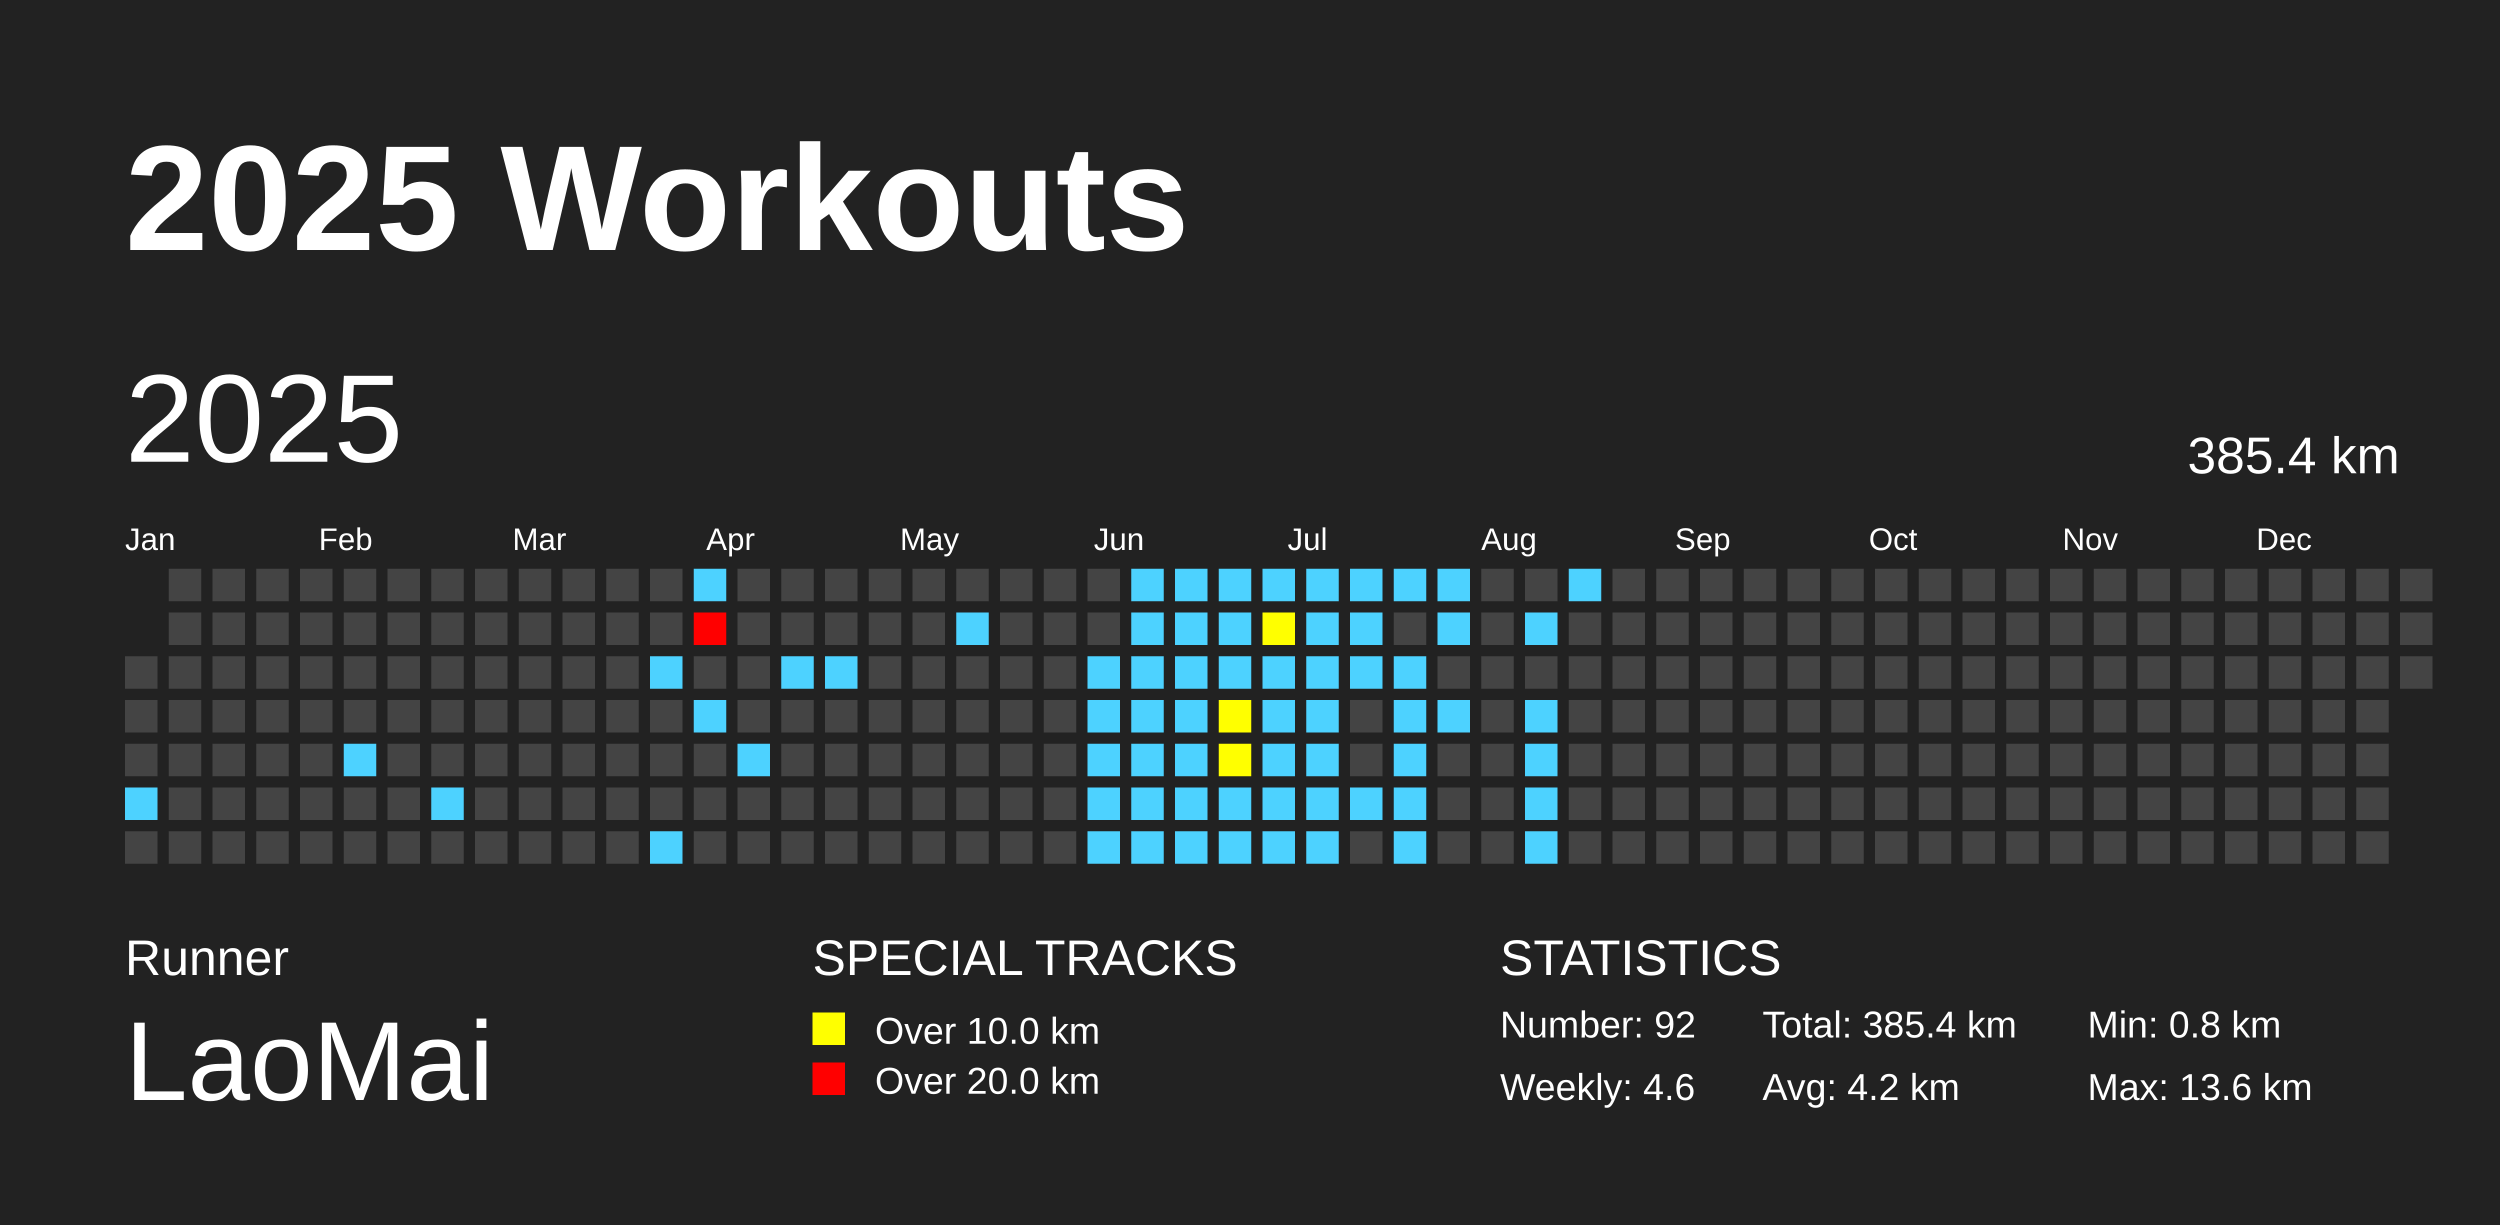
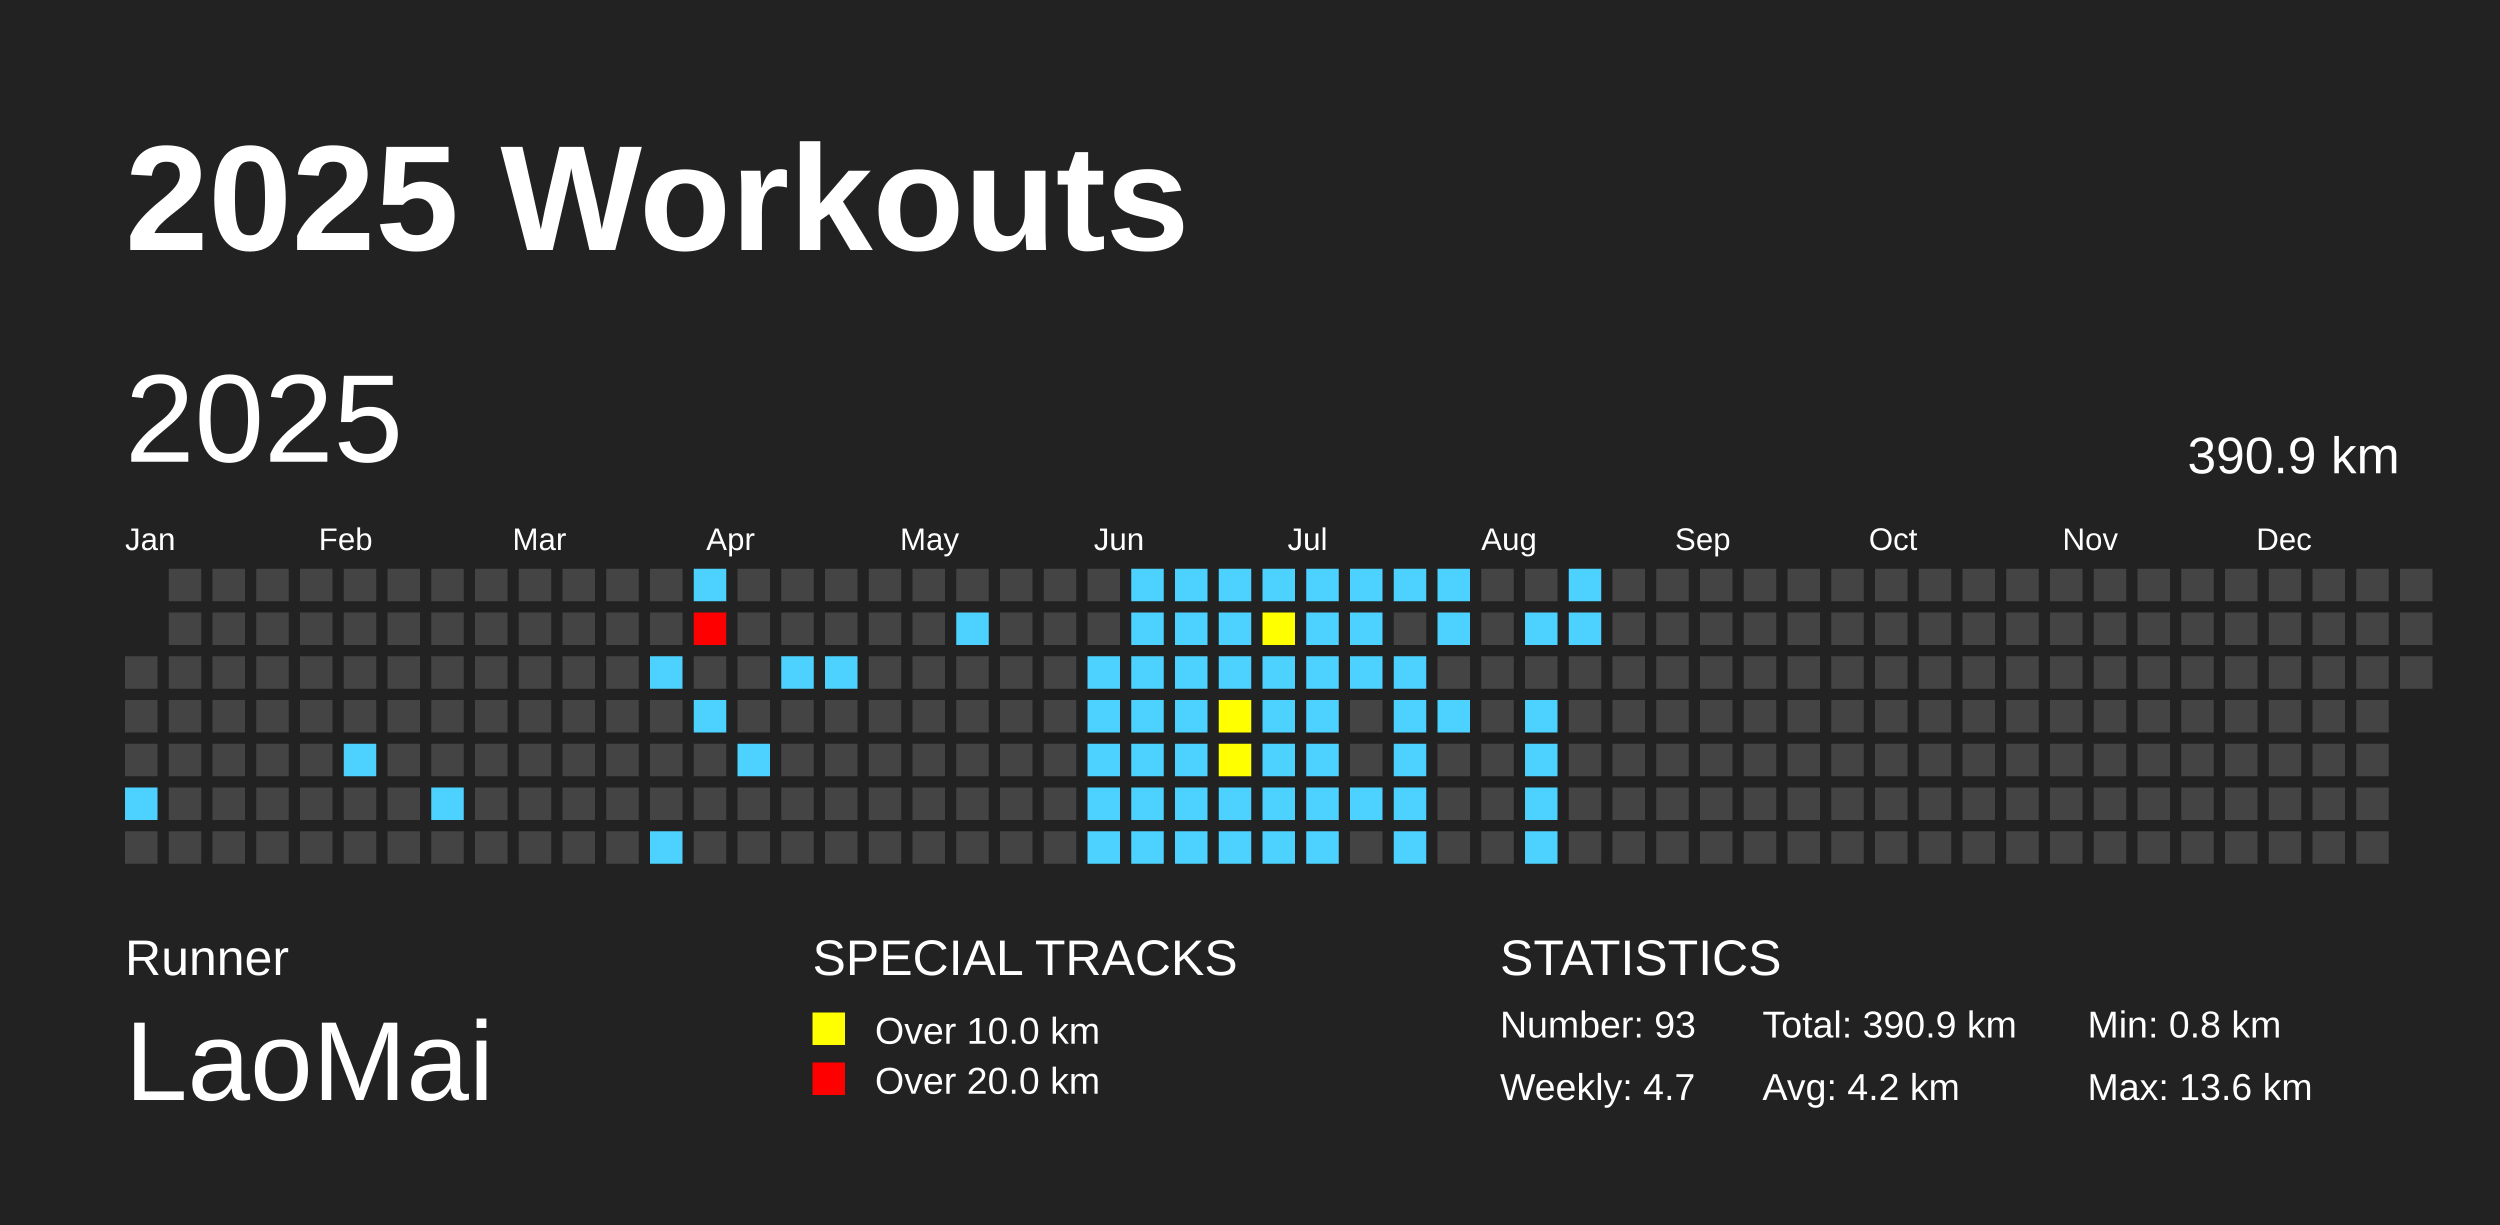
<svg xmlns="http://www.w3.org/2000/svg" baseProfile="full" height="98mm" version="1.1" viewBox="0,0,200,98" width="200mm">
  <defs />
  <rect fill="#222222" height="98" width="200" x="0" y="0" />
  <text fill="#FFFFFF" style="font-size:12px; font-family:Arial; font-weight:bold;" x="10" y="20">2025 Workouts</text>
  <text fill="#FFFFFF" style="font-size:4px; font-family:Arial" x="10" y="78">Runner</text>
  <text fill="#FFFFFF" style="font-size:9px; font-family:Arial" x="10" y="88">LaoMai</text>
  <text fill="#FFFFFF" style="font-size:4px; font-family:Arial" x="65" y="78">SPECIAL TRACKS</text>
  <rect fill="yellow" height="2.6" width="2.6" x="65" y="81" />
  <text fill="#FFFFFF" style="font-size:3px; font-family:Arial" x="70" y="83.5">Over 10.0 km</text>
  <rect fill="red" height="2.6" width="2.6" x="65" y="85" />
  <text fill="#FFFFFF" style="font-size:3px; font-family:Arial" x="70" y="87.5">Over 20.0 km</text>
  <text fill="#FFFFFF" style="font-size:4px; font-family:Arial" x="120" y="78">STATISTICS</text>
-   <text fill="#FFFFFF" style="font-size:3px; font-family:Arial" x="120" y="83">Number: 92</text>
-   <text fill="#FFFFFF" style="font-size:3px; font-family:Arial" x="120" y="88">Weekly: 4.6</text>
-   <text fill="#FFFFFF" style="font-size:3px; font-family:Arial" x="141" y="83">Total: 385.4 km</text>
+   <text fill="#FFFFFF" style="font-size:3px; font-family:Arial" x="120" y="83">Number: 93</text>
+   <text fill="#FFFFFF" style="font-size:3px; font-family:Arial" x="120" y="88">Weekly: 4.7</text>
+   <text fill="#FFFFFF" style="font-size:3px; font-family:Arial" x="141" y="83">Total: 390.9 km</text>
  <text fill="#FFFFFF" style="font-size:3px; font-family:Arial" x="141" y="88">Avg: 4.2 km</text>
  <text fill="#FFFFFF" style="font-size:3px; font-family:Arial" x="167" y="83">Min: 0.8 km</text>
  <text fill="#FFFFFF" style="font-size:3px; font-family:Arial" x="167" y="88">Max: 13.6 km</text>
  <text dominant-baseline="hanging" fill="#FFFFFF" style="font-size:10.0px; font-family:Arial;" x="10" y="30">2025</text>
-   <text dominant-baseline="hanging" fill="#FFFFFF" style="font-size:4.125px; font-family:Arial;" x="175" y="35">385.4 km</text>
+   <text dominant-baseline="hanging" fill="#FFFFFF" style="font-size:4.125px; font-family:Arial;" x="175" y="35">390.9 km</text>
  <text fill="#FFFFFF" style="font-size:2.5px; font-family:Arial" x="10.0" y="44">Jan</text>
  <text fill="#FFFFFF" style="font-size:2.5px; font-family:Arial" x="25.5" y="44">Feb</text>
  <text fill="#FFFFFF" style="font-size:2.5px; font-family:Arial" x="41.0" y="44">Mar</text>
  <text fill="#FFFFFF" style="font-size:2.5px; font-family:Arial" x="56.5" y="44">Apr</text>
  <text fill="#FFFFFF" style="font-size:2.5px; font-family:Arial" x="72.0" y="44">May</text>
  <text fill="#FFFFFF" style="font-size:2.5px; font-family:Arial" x="87.5" y="44">Jun</text>
  <text fill="#FFFFFF" style="font-size:2.5px; font-family:Arial" x="103.0" y="44">Jul</text>
  <text fill="#FFFFFF" style="font-size:2.5px; font-family:Arial" x="118.5" y="44">Aug</text>
  <text fill="#FFFFFF" style="font-size:2.5px; font-family:Arial" x="134.0" y="44">Sep</text>
  <text fill="#FFFFFF" style="font-size:2.5px; font-family:Arial" x="149.5" y="44">Oct</text>
  <text fill="#FFFFFF" style="font-size:2.5px; font-family:Arial" x="165.0" y="44">Nov</text>
  <text fill="#FFFFFF" style="font-size:2.5px; font-family:Arial" x="180.5" y="44">Dec</text>
  <rect fill="#444444" height="2.6" width="2.6" x="10.0" y="52.5" />
  <rect fill="#444444" height="2.6" width="2.6" x="10.0" y="56.0" />
  <rect fill="#444444" height="2.6" width="2.6" x="10.0" y="59.5" />
  <rect fill="#4DD2FF" height="2.6" width="2.6" x="10.0" y="63.0" />
  <rect fill="#444444" height="2.6" width="2.6" x="10.0" y="66.5" />
  <rect fill="#444444" height="2.6" width="2.6" x="13.5" y="45.5" />
  <rect fill="#444444" height="2.6" width="2.6" x="13.5" y="49.0" />
  <rect fill="#444444" height="2.6" width="2.6" x="13.5" y="52.5" />
  <rect fill="#444444" height="2.6" width="2.6" x="13.5" y="56.0" />
  <rect fill="#444444" height="2.6" width="2.6" x="13.5" y="59.5" />
  <rect fill="#444444" height="2.6" width="2.6" x="13.5" y="63.0" />
  <rect fill="#444444" height="2.6" width="2.6" x="13.5" y="66.5" />
  <rect fill="#444444" height="2.6" width="2.6" x="17.0" y="45.5" />
  <rect fill="#444444" height="2.6" width="2.6" x="17.0" y="49.0" />
  <rect fill="#444444" height="2.6" width="2.6" x="17.0" y="52.5" />
  <rect fill="#444444" height="2.6" width="2.6" x="17.0" y="56.0" />
  <rect fill="#444444" height="2.6" width="2.6" x="17.0" y="59.5" />
  <rect fill="#444444" height="2.6" width="2.6" x="17.0" y="63.0" />
  <rect fill="#444444" height="2.6" width="2.6" x="17.0" y="66.5" />
  <rect fill="#444444" height="2.6" width="2.6" x="20.5" y="45.5" />
  <rect fill="#444444" height="2.6" width="2.6" x="20.5" y="49.0" />
  <rect fill="#444444" height="2.6" width="2.6" x="20.5" y="52.5" />
  <rect fill="#444444" height="2.6" width="2.6" x="20.5" y="56.0" />
  <rect fill="#444444" height="2.6" width="2.6" x="20.5" y="59.5" />
  <rect fill="#444444" height="2.6" width="2.6" x="20.5" y="63.0" />
  <rect fill="#444444" height="2.6" width="2.6" x="20.5" y="66.5" />
  <rect fill="#444444" height="2.6" width="2.6" x="24.0" y="45.5" />
  <rect fill="#444444" height="2.6" width="2.6" x="24.0" y="49.0" />
  <rect fill="#444444" height="2.6" width="2.6" x="24.0" y="52.5" />
  <rect fill="#444444" height="2.6" width="2.6" x="24.0" y="56.0" />
  <rect fill="#444444" height="2.6" width="2.6" x="24.0" y="59.5" />
  <rect fill="#444444" height="2.6" width="2.6" x="24.0" y="63.0" />
  <rect fill="#444444" height="2.6" width="2.6" x="24.0" y="66.5" />
  <rect fill="#444444" height="2.6" width="2.6" x="27.5" y="45.5" />
  <rect fill="#444444" height="2.6" width="2.6" x="27.5" y="49.0" />
  <rect fill="#444444" height="2.6" width="2.6" x="27.5" y="52.5" />
  <rect fill="#444444" height="2.6" width="2.6" x="27.5" y="56.0" />
  <rect fill="#4DD2FF" height="2.6" width="2.6" x="27.5" y="59.5" />
  <rect fill="#444444" height="2.6" width="2.6" x="27.5" y="63.0" />
  <rect fill="#444444" height="2.6" width="2.6" x="27.5" y="66.5" />
  <rect fill="#444444" height="2.6" width="2.6" x="31.0" y="45.5" />
  <rect fill="#444444" height="2.6" width="2.6" x="31.0" y="49.0" />
  <rect fill="#444444" height="2.6" width="2.6" x="31.0" y="52.5" />
  <rect fill="#444444" height="2.6" width="2.6" x="31.0" y="56.0" />
  <rect fill="#444444" height="2.6" width="2.6" x="31.0" y="59.5" />
  <rect fill="#444444" height="2.6" width="2.6" x="31.0" y="63.0" />
  <rect fill="#444444" height="2.6" width="2.6" x="31.0" y="66.5" />
  <rect fill="#444444" height="2.6" width="2.6" x="34.5" y="45.5" />
  <rect fill="#444444" height="2.6" width="2.6" x="34.5" y="49.0" />
  <rect fill="#444444" height="2.6" width="2.6" x="34.5" y="52.5" />
  <rect fill="#444444" height="2.6" width="2.6" x="34.5" y="56.0" />
  <rect fill="#444444" height="2.6" width="2.6" x="34.5" y="59.5" />
  <rect fill="#4DD2FF" height="2.6" width="2.6" x="34.5" y="63.0" />
  <rect fill="#444444" height="2.6" width="2.6" x="34.5" y="66.5" />
  <rect fill="#444444" height="2.6" width="2.6" x="38.0" y="45.5" />
  <rect fill="#444444" height="2.6" width="2.6" x="38.0" y="49.0" />
  <rect fill="#444444" height="2.6" width="2.6" x="38.0" y="52.5" />
  <rect fill="#444444" height="2.6" width="2.6" x="38.0" y="56.0" />
  <rect fill="#444444" height="2.6" width="2.6" x="38.0" y="59.5" />
  <rect fill="#444444" height="2.6" width="2.6" x="38.0" y="63.0" />
  <rect fill="#444444" height="2.6" width="2.6" x="38.0" y="66.5" />
  <rect fill="#444444" height="2.6" width="2.6" x="41.5" y="45.5" />
  <rect fill="#444444" height="2.6" width="2.6" x="41.5" y="49.0" />
  <rect fill="#444444" height="2.6" width="2.6" x="41.5" y="52.5" />
  <rect fill="#444444" height="2.6" width="2.6" x="41.5" y="56.0" />
  <rect fill="#444444" height="2.6" width="2.6" x="41.5" y="59.5" />
  <rect fill="#444444" height="2.6" width="2.6" x="41.5" y="63.0" />
  <rect fill="#444444" height="2.6" width="2.6" x="41.5" y="66.5" />
  <rect fill="#444444" height="2.6" width="2.6" x="45.0" y="45.5" />
  <rect fill="#444444" height="2.6" width="2.6" x="45.0" y="49.0" />
  <rect fill="#444444" height="2.6" width="2.6" x="45.0" y="52.5" />
  <rect fill="#444444" height="2.6" width="2.6" x="45.0" y="56.0" />
  <rect fill="#444444" height="2.6" width="2.6" x="45.0" y="59.5" />
  <rect fill="#444444" height="2.6" width="2.6" x="45.0" y="63.0" />
  <rect fill="#444444" height="2.6" width="2.6" x="45.0" y="66.5" />
  <rect fill="#444444" height="2.6" width="2.6" x="48.5" y="45.5" />
  <rect fill="#444444" height="2.6" width="2.6" x="48.5" y="49.0" />
  <rect fill="#444444" height="2.6" width="2.6" x="48.5" y="52.5" />
  <rect fill="#444444" height="2.6" width="2.6" x="48.5" y="56.0" />
  <rect fill="#444444" height="2.6" width="2.6" x="48.5" y="59.5" />
  <rect fill="#444444" height="2.6" width="2.6" x="48.5" y="63.0" />
  <rect fill="#444444" height="2.6" width="2.6" x="48.5" y="66.5" />
  <rect fill="#444444" height="2.6" width="2.6" x="52.0" y="45.5" />
  <rect fill="#444444" height="2.6" width="2.6" x="52.0" y="49.0" />
  <rect fill="#4DD2FF" height="2.6" width="2.6" x="52.0" y="52.5" />
  <rect fill="#444444" height="2.6" width="2.6" x="52.0" y="56.0" />
  <rect fill="#444444" height="2.6" width="2.6" x="52.0" y="59.5" />
  <rect fill="#444444" height="2.6" width="2.6" x="52.0" y="63.0" />
  <rect fill="#4DD2FF" height="2.6" width="2.6" x="52.0" y="66.5" />
  <rect fill="#4DD2FF" height="2.6" width="2.6" x="55.5" y="45.5" />
  <rect fill="red" height="2.6" width="2.6" x="55.5" y="49.0" />
  <rect fill="#444444" height="2.6" width="2.6" x="55.5" y="52.5" />
  <rect fill="#4DD2FF" height="2.6" width="2.6" x="55.5" y="56.0" />
  <rect fill="#444444" height="2.6" width="2.6" x="55.5" y="59.5" />
  <rect fill="#444444" height="2.6" width="2.6" x="55.5" y="63.0" />
  <rect fill="#444444" height="2.6" width="2.6" x="55.5" y="66.5" />
  <rect fill="#444444" height="2.6" width="2.6" x="59.0" y="45.5" />
  <rect fill="#444444" height="2.6" width="2.6" x="59.0" y="49.0" />
  <rect fill="#444444" height="2.6" width="2.6" x="59.0" y="52.5" />
  <rect fill="#444444" height="2.6" width="2.6" x="59.0" y="56.0" />
  <rect fill="#4DD2FF" height="2.6" width="2.6" x="59.0" y="59.5" />
  <rect fill="#444444" height="2.6" width="2.6" x="59.0" y="63.0" />
  <rect fill="#444444" height="2.6" width="2.6" x="59.0" y="66.5" />
  <rect fill="#444444" height="2.6" width="2.6" x="62.5" y="45.5" />
  <rect fill="#444444" height="2.6" width="2.6" x="62.5" y="49.0" />
  <rect fill="#4DD2FF" height="2.6" width="2.6" x="62.5" y="52.5" />
  <rect fill="#444444" height="2.6" width="2.6" x="62.5" y="56.0" />
  <rect fill="#444444" height="2.6" width="2.6" x="62.5" y="59.5" />
  <rect fill="#444444" height="2.6" width="2.6" x="62.5" y="63.0" />
  <rect fill="#444444" height="2.6" width="2.6" x="62.5" y="66.5" />
  <rect fill="#444444" height="2.6" width="2.6" x="66.0" y="45.5" />
  <rect fill="#444444" height="2.6" width="2.6" x="66.0" y="49.0" />
  <rect fill="#4DD2FF" height="2.6" width="2.6" x="66.0" y="52.5" />
  <rect fill="#444444" height="2.6" width="2.6" x="66.0" y="56.0" />
  <rect fill="#444444" height="2.6" width="2.6" x="66.0" y="59.5" />
  <rect fill="#444444" height="2.6" width="2.6" x="66.0" y="63.0" />
  <rect fill="#444444" height="2.6" width="2.6" x="66.0" y="66.5" />
  <rect fill="#444444" height="2.6" width="2.6" x="69.5" y="45.5" />
  <rect fill="#444444" height="2.6" width="2.6" x="69.5" y="49.0" />
  <rect fill="#444444" height="2.6" width="2.6" x="69.5" y="52.5" />
  <rect fill="#444444" height="2.6" width="2.6" x="69.5" y="56.0" />
  <rect fill="#444444" height="2.6" width="2.6" x="69.5" y="59.5" />
  <rect fill="#444444" height="2.6" width="2.6" x="69.5" y="63.0" />
  <rect fill="#444444" height="2.6" width="2.6" x="69.5" y="66.5" />
  <rect fill="#444444" height="2.6" width="2.6" x="73.0" y="45.5" />
  <rect fill="#444444" height="2.6" width="2.6" x="73.0" y="49.0" />
  <rect fill="#444444" height="2.6" width="2.6" x="73.0" y="52.5" />
  <rect fill="#444444" height="2.6" width="2.6" x="73.0" y="56.0" />
  <rect fill="#444444" height="2.6" width="2.6" x="73.0" y="59.5" />
  <rect fill="#444444" height="2.6" width="2.6" x="73.0" y="63.0" />
  <rect fill="#444444" height="2.6" width="2.6" x="73.0" y="66.5" />
  <rect fill="#444444" height="2.6" width="2.6" x="76.5" y="45.5" />
  <rect fill="#4DD2FF" height="2.6" width="2.6" x="76.5" y="49.0" />
  <rect fill="#444444" height="2.6" width="2.6" x="76.5" y="52.5" />
  <rect fill="#444444" height="2.6" width="2.6" x="76.5" y="56.0" />
  <rect fill="#444444" height="2.6" width="2.6" x="76.5" y="59.5" />
  <rect fill="#444444" height="2.6" width="2.6" x="76.5" y="63.0" />
  <rect fill="#444444" height="2.6" width="2.6" x="76.5" y="66.5" />
  <rect fill="#444444" height="2.6" width="2.6" x="80.0" y="45.5" />
  <rect fill="#444444" height="2.6" width="2.6" x="80.0" y="49.0" />
  <rect fill="#444444" height="2.6" width="2.6" x="80.0" y="52.5" />
  <rect fill="#444444" height="2.6" width="2.6" x="80.0" y="56.0" />
  <rect fill="#444444" height="2.6" width="2.6" x="80.0" y="59.5" />
  <rect fill="#444444" height="2.6" width="2.6" x="80.0" y="63.0" />
  <rect fill="#444444" height="2.6" width="2.6" x="80.0" y="66.5" />
  <rect fill="#444444" height="2.6" width="2.6" x="83.5" y="45.5" />
  <rect fill="#444444" height="2.6" width="2.6" x="83.5" y="49.0" />
  <rect fill="#444444" height="2.6" width="2.6" x="83.5" y="52.5" />
  <rect fill="#444444" height="2.6" width="2.6" x="83.5" y="56.0" />
  <rect fill="#444444" height="2.6" width="2.6" x="83.5" y="59.5" />
  <rect fill="#444444" height="2.6" width="2.6" x="83.5" y="63.0" />
  <rect fill="#444444" height="2.6" width="2.6" x="83.5" y="66.5" />
  <rect fill="#444444" height="2.6" width="2.6" x="87.0" y="45.5" />
  <rect fill="#444444" height="2.6" width="2.6" x="87.0" y="49.0" />
  <rect fill="#4DD2FF" height="2.6" width="2.6" x="87.0" y="52.5" />
  <rect fill="#4DD2FF" height="2.6" width="2.6" x="87.0" y="56.0" />
  <rect fill="#4DD2FF" height="2.6" width="2.6" x="87.0" y="59.5" />
  <rect fill="#4DD2FF" height="2.6" width="2.6" x="87.0" y="63.0" />
  <rect fill="#4DD2FF" height="2.6" width="2.6" x="87.0" y="66.5" />
  <rect fill="#4DD2FF" height="2.6" width="2.6" x="90.5" y="45.5" />
  <rect fill="#4DD2FF" height="2.6" width="2.6" x="90.5" y="49.0" />
  <rect fill="#4DD2FF" height="2.6" width="2.6" x="90.5" y="52.5" />
  <rect fill="#4DD2FF" height="2.6" width="2.6" x="90.5" y="56.0" />
  <rect fill="#4DD2FF" height="2.6" width="2.6" x="90.5" y="59.5" />
  <rect fill="#4DD2FF" height="2.6" width="2.6" x="90.5" y="63.0" />
  <rect fill="#4DD2FF" height="2.6" width="2.6" x="90.5" y="66.5" />
  <rect fill="#4DD2FF" height="2.6" width="2.6" x="94.0" y="45.5" />
  <rect fill="#4DD2FF" height="2.6" width="2.6" x="94.0" y="49.0" />
  <rect fill="#4DD2FF" height="2.6" width="2.6" x="94.0" y="52.5" />
  <rect fill="#4DD2FF" height="2.6" width="2.6" x="94.0" y="56.0" />
  <rect fill="#4DD2FF" height="2.6" width="2.6" x="94.0" y="59.5" />
  <rect fill="#4DD2FF" height="2.6" width="2.6" x="94.0" y="63.0" />
  <rect fill="#4DD2FF" height="2.6" width="2.6" x="94.0" y="66.5" />
  <rect fill="#4DD2FF" height="2.6" width="2.6" x="97.5" y="45.5" />
  <rect fill="#4DD2FF" height="2.6" width="2.6" x="97.5" y="49.0" />
  <rect fill="#4DD2FF" height="2.6" width="2.6" x="97.5" y="52.5" />
  <rect fill="yellow" height="2.6" width="2.6" x="97.5" y="56.0" />
  <rect fill="yellow" height="2.6" width="2.6" x="97.5" y="59.5" />
  <rect fill="#4DD2FF" height="2.6" width="2.6" x="97.5" y="63.0" />
  <rect fill="#4DD2FF" height="2.6" width="2.6" x="97.5" y="66.5" />
  <rect fill="#4DD2FF" height="2.6" width="2.6" x="101.0" y="45.5" />
  <rect fill="yellow" height="2.6" width="2.6" x="101.0" y="49.0" />
  <rect fill="#4DD2FF" height="2.6" width="2.6" x="101.0" y="52.5" />
  <rect fill="#4DD2FF" height="2.6" width="2.6" x="101.0" y="56.0" />
  <rect fill="#4DD2FF" height="2.6" width="2.6" x="101.0" y="59.5" />
  <rect fill="#4DD2FF" height="2.6" width="2.6" x="101.0" y="63.0" />
  <rect fill="#4DD2FF" height="2.6" width="2.6" x="101.0" y="66.5" />
  <rect fill="#4DD2FF" height="2.6" width="2.6" x="104.5" y="45.5" />
  <rect fill="#4DD2FF" height="2.6" width="2.6" x="104.5" y="49.0" />
  <rect fill="#4DD2FF" height="2.6" width="2.6" x="104.5" y="52.5" />
  <rect fill="#4DD2FF" height="2.6" width="2.6" x="104.5" y="56.0" />
  <rect fill="#4DD2FF" height="2.6" width="2.6" x="104.5" y="59.5" />
  <rect fill="#4DD2FF" height="2.6" width="2.6" x="104.5" y="63.0" />
  <rect fill="#4DD2FF" height="2.6" width="2.6" x="104.5" y="66.5" />
  <rect fill="#4DD2FF" height="2.6" width="2.6" x="108.0" y="45.5" />
  <rect fill="#4DD2FF" height="2.6" width="2.6" x="108.0" y="49.0" />
  <rect fill="#4DD2FF" height="2.6" width="2.6" x="108.0" y="52.5" />
  <rect fill="#444444" height="2.6" width="2.6" x="108.0" y="56.0" />
  <rect fill="#444444" height="2.6" width="2.6" x="108.0" y="59.5" />
  <rect fill="#4DD2FF" height="2.6" width="2.6" x="108.0" y="63.0" />
  <rect fill="#444444" height="2.6" width="2.6" x="108.0" y="66.5" />
  <rect fill="#4DD2FF" height="2.6" width="2.6" x="111.5" y="45.5" />
  <rect fill="#444444" height="2.6" width="2.6" x="111.5" y="49.0" />
  <rect fill="#4DD2FF" height="2.6" width="2.6" x="111.5" y="52.5" />
  <rect fill="#4DD2FF" height="2.6" width="2.6" x="111.5" y="56.0" />
  <rect fill="#4DD2FF" height="2.6" width="2.6" x="111.5" y="59.5" />
  <rect fill="#4DD2FF" height="2.6" width="2.6" x="111.5" y="63.0" />
  <rect fill="#4DD2FF" height="2.6" width="2.6" x="111.5" y="66.5" />
  <rect fill="#4DD2FF" height="2.6" width="2.6" x="115.0" y="45.5" />
  <rect fill="#4DD2FF" height="2.6" width="2.6" x="115.0" y="49.0" />
  <rect fill="#444444" height="2.6" width="2.6" x="115.0" y="52.5" />
  <rect fill="#4DD2FF" height="2.6" width="2.6" x="115.0" y="56.0" />
  <rect fill="#444444" height="2.6" width="2.6" x="115.0" y="59.5" />
  <rect fill="#444444" height="2.6" width="2.6" x="115.0" y="63.0" />
  <rect fill="#444444" height="2.6" width="2.6" x="115.0" y="66.5" />
  <rect fill="#444444" height="2.6" width="2.6" x="118.5" y="45.5" />
  <rect fill="#444444" height="2.6" width="2.6" x="118.5" y="49.0" />
  <rect fill="#444444" height="2.6" width="2.6" x="118.5" y="52.5" />
  <rect fill="#444444" height="2.6" width="2.6" x="118.5" y="56.0" />
  <rect fill="#444444" height="2.6" width="2.6" x="118.5" y="59.5" />
  <rect fill="#444444" height="2.6" width="2.6" x="118.5" y="63.0" />
  <rect fill="#444444" height="2.6" width="2.6" x="118.5" y="66.5" />
  <rect fill="#444444" height="2.6" width="2.6" x="122.0" y="45.5" />
  <rect fill="#4DD2FF" height="2.6" width="2.6" x="122.0" y="49.0" />
  <rect fill="#444444" height="2.6" width="2.6" x="122.0" y="52.5" />
  <rect fill="#4DD2FF" height="2.6" width="2.6" x="122.0" y="56.0" />
  <rect fill="#4DD2FF" height="2.6" width="2.6" x="122.0" y="59.5" />
  <rect fill="#4DD2FF" height="2.6" width="2.6" x="122.0" y="63.0" />
  <rect fill="#4DD2FF" height="2.6" width="2.6" x="122.0" y="66.5" />
  <rect fill="#4DD2FF" height="2.6" width="2.6" x="125.5" y="45.5" />
-   <rect fill="#444444" height="2.6" width="2.6" x="125.5" y="49.0" />
+   <rect fill="#4DD2FF" height="2.6" width="2.6" x="125.5" y="49.0" />
  <rect fill="#444444" height="2.6" width="2.6" x="125.5" y="52.5" />
  <rect fill="#444444" height="2.6" width="2.6" x="125.5" y="56.0" />
  <rect fill="#444444" height="2.6" width="2.6" x="125.5" y="59.5" />
  <rect fill="#444444" height="2.6" width="2.6" x="125.5" y="63.0" />
  <rect fill="#444444" height="2.6" width="2.6" x="125.5" y="66.5" />
  <rect fill="#444444" height="2.6" width="2.6" x="129.0" y="45.5" />
  <rect fill="#444444" height="2.6" width="2.6" x="129.0" y="49.0" />
  <rect fill="#444444" height="2.6" width="2.6" x="129.0" y="52.5" />
  <rect fill="#444444" height="2.6" width="2.6" x="129.0" y="56.0" />
  <rect fill="#444444" height="2.6" width="2.6" x="129.0" y="59.5" />
  <rect fill="#444444" height="2.6" width="2.6" x="129.0" y="63.0" />
  <rect fill="#444444" height="2.6" width="2.6" x="129.0" y="66.5" />
  <rect fill="#444444" height="2.6" width="2.6" x="132.5" y="45.5" />
  <rect fill="#444444" height="2.6" width="2.6" x="132.5" y="49.0" />
  <rect fill="#444444" height="2.6" width="2.6" x="132.5" y="52.5" />
  <rect fill="#444444" height="2.6" width="2.6" x="132.5" y="56.0" />
  <rect fill="#444444" height="2.6" width="2.6" x="132.5" y="59.5" />
  <rect fill="#444444" height="2.6" width="2.6" x="132.5" y="63.0" />
  <rect fill="#444444" height="2.6" width="2.6" x="132.5" y="66.5" />
  <rect fill="#444444" height="2.6" width="2.6" x="136.0" y="45.5" />
  <rect fill="#444444" height="2.6" width="2.6" x="136.0" y="49.0" />
  <rect fill="#444444" height="2.6" width="2.6" x="136.0" y="52.5" />
  <rect fill="#444444" height="2.6" width="2.6" x="136.0" y="56.0" />
  <rect fill="#444444" height="2.6" width="2.6" x="136.0" y="59.5" />
  <rect fill="#444444" height="2.6" width="2.6" x="136.0" y="63.0" />
  <rect fill="#444444" height="2.6" width="2.6" x="136.0" y="66.5" />
  <rect fill="#444444" height="2.6" width="2.6" x="139.5" y="45.5" />
  <rect fill="#444444" height="2.6" width="2.6" x="139.5" y="49.0" />
  <rect fill="#444444" height="2.6" width="2.6" x="139.5" y="52.5" />
  <rect fill="#444444" height="2.6" width="2.6" x="139.5" y="56.0" />
  <rect fill="#444444" height="2.6" width="2.6" x="139.5" y="59.5" />
  <rect fill="#444444" height="2.6" width="2.6" x="139.5" y="63.0" />
  <rect fill="#444444" height="2.6" width="2.6" x="139.5" y="66.5" />
  <rect fill="#444444" height="2.6" width="2.6" x="143.0" y="45.5" />
  <rect fill="#444444" height="2.6" width="2.6" x="143.0" y="49.0" />
  <rect fill="#444444" height="2.6" width="2.6" x="143.0" y="52.5" />
  <rect fill="#444444" height="2.6" width="2.6" x="143.0" y="56.0" />
  <rect fill="#444444" height="2.6" width="2.6" x="143.0" y="59.5" />
  <rect fill="#444444" height="2.6" width="2.6" x="143.0" y="63.0" />
  <rect fill="#444444" height="2.6" width="2.6" x="143.0" y="66.5" />
  <rect fill="#444444" height="2.6" width="2.6" x="146.5" y="45.5" />
  <rect fill="#444444" height="2.6" width="2.6" x="146.5" y="49.0" />
  <rect fill="#444444" height="2.6" width="2.6" x="146.5" y="52.5" />
  <rect fill="#444444" height="2.6" width="2.6" x="146.5" y="56.0" />
  <rect fill="#444444" height="2.6" width="2.6" x="146.5" y="59.5" />
  <rect fill="#444444" height="2.6" width="2.6" x="146.5" y="63.0" />
  <rect fill="#444444" height="2.6" width="2.6" x="146.5" y="66.5" />
  <rect fill="#444444" height="2.6" width="2.6" x="150.0" y="45.5" />
  <rect fill="#444444" height="2.6" width="2.6" x="150.0" y="49.0" />
  <rect fill="#444444" height="2.6" width="2.6" x="150.0" y="52.5" />
  <rect fill="#444444" height="2.6" width="2.6" x="150.0" y="56.0" />
  <rect fill="#444444" height="2.6" width="2.6" x="150.0" y="59.5" />
  <rect fill="#444444" height="2.6" width="2.6" x="150.0" y="63.0" />
  <rect fill="#444444" height="2.6" width="2.6" x="150.0" y="66.5" />
  <rect fill="#444444" height="2.6" width="2.6" x="153.5" y="45.5" />
  <rect fill="#444444" height="2.6" width="2.6" x="153.5" y="49.0" />
  <rect fill="#444444" height="2.6" width="2.6" x="153.5" y="52.5" />
  <rect fill="#444444" height="2.6" width="2.6" x="153.5" y="56.0" />
  <rect fill="#444444" height="2.6" width="2.6" x="153.5" y="59.5" />
  <rect fill="#444444" height="2.6" width="2.6" x="153.5" y="63.0" />
  <rect fill="#444444" height="2.6" width="2.6" x="153.5" y="66.5" />
  <rect fill="#444444" height="2.6" width="2.6" x="157.0" y="45.5" />
  <rect fill="#444444" height="2.6" width="2.6" x="157.0" y="49.0" />
  <rect fill="#444444" height="2.6" width="2.6" x="157.0" y="52.5" />
  <rect fill="#444444" height="2.6" width="2.6" x="157.0" y="56.0" />
  <rect fill="#444444" height="2.6" width="2.6" x="157.0" y="59.5" />
  <rect fill="#444444" height="2.6" width="2.6" x="157.0" y="63.0" />
  <rect fill="#444444" height="2.6" width="2.6" x="157.0" y="66.5" />
  <rect fill="#444444" height="2.6" width="2.6" x="160.5" y="45.5" />
  <rect fill="#444444" height="2.6" width="2.6" x="160.5" y="49.0" />
  <rect fill="#444444" height="2.6" width="2.6" x="160.5" y="52.5" />
  <rect fill="#444444" height="2.6" width="2.6" x="160.5" y="56.0" />
  <rect fill="#444444" height="2.6" width="2.6" x="160.5" y="59.5" />
  <rect fill="#444444" height="2.6" width="2.6" x="160.5" y="63.0" />
  <rect fill="#444444" height="2.6" width="2.6" x="160.5" y="66.5" />
  <rect fill="#444444" height="2.6" width="2.6" x="164.0" y="45.5" />
  <rect fill="#444444" height="2.6" width="2.6" x="164.0" y="49.0" />
  <rect fill="#444444" height="2.6" width="2.6" x="164.0" y="52.5" />
  <rect fill="#444444" height="2.6" width="2.6" x="164.0" y="56.0" />
  <rect fill="#444444" height="2.6" width="2.6" x="164.0" y="59.5" />
  <rect fill="#444444" height="2.6" width="2.6" x="164.0" y="63.0" />
  <rect fill="#444444" height="2.6" width="2.6" x="164.0" y="66.5" />
  <rect fill="#444444" height="2.6" width="2.6" x="167.5" y="45.5" />
  <rect fill="#444444" height="2.6" width="2.6" x="167.5" y="49.0" />
  <rect fill="#444444" height="2.6" width="2.6" x="167.5" y="52.5" />
  <rect fill="#444444" height="2.6" width="2.6" x="167.5" y="56.0" />
  <rect fill="#444444" height="2.6" width="2.6" x="167.5" y="59.5" />
  <rect fill="#444444" height="2.6" width="2.6" x="167.5" y="63.0" />
  <rect fill="#444444" height="2.6" width="2.6" x="167.5" y="66.5" />
  <rect fill="#444444" height="2.6" width="2.6" x="171.0" y="45.5" />
  <rect fill="#444444" height="2.6" width="2.6" x="171.0" y="49.0" />
  <rect fill="#444444" height="2.6" width="2.6" x="171.0" y="52.5" />
  <rect fill="#444444" height="2.6" width="2.6" x="171.0" y="56.0" />
  <rect fill="#444444" height="2.6" width="2.6" x="171.0" y="59.5" />
  <rect fill="#444444" height="2.6" width="2.6" x="171.0" y="63.0" />
  <rect fill="#444444" height="2.6" width="2.6" x="171.0" y="66.5" />
  <rect fill="#444444" height="2.6" width="2.6" x="174.5" y="45.5" />
  <rect fill="#444444" height="2.6" width="2.6" x="174.5" y="49.0" />
  <rect fill="#444444" height="2.6" width="2.6" x="174.5" y="52.5" />
  <rect fill="#444444" height="2.6" width="2.6" x="174.5" y="56.0" />
  <rect fill="#444444" height="2.6" width="2.6" x="174.5" y="59.5" />
  <rect fill="#444444" height="2.6" width="2.6" x="174.5" y="63.0" />
  <rect fill="#444444" height="2.6" width="2.6" x="174.5" y="66.5" />
  <rect fill="#444444" height="2.6" width="2.6" x="178.0" y="45.5" />
  <rect fill="#444444" height="2.6" width="2.6" x="178.0" y="49.0" />
  <rect fill="#444444" height="2.6" width="2.6" x="178.0" y="52.5" />
  <rect fill="#444444" height="2.6" width="2.6" x="178.0" y="56.0" />
  <rect fill="#444444" height="2.6" width="2.6" x="178.0" y="59.5" />
  <rect fill="#444444" height="2.6" width="2.6" x="178.0" y="63.0" />
  <rect fill="#444444" height="2.6" width="2.6" x="178.0" y="66.5" />
  <rect fill="#444444" height="2.6" width="2.6" x="181.5" y="45.5" />
  <rect fill="#444444" height="2.6" width="2.6" x="181.5" y="49.0" />
  <rect fill="#444444" height="2.6" width="2.6" x="181.5" y="52.5" />
  <rect fill="#444444" height="2.6" width="2.6" x="181.5" y="56.0" />
  <rect fill="#444444" height="2.6" width="2.6" x="181.5" y="59.5" />
  <rect fill="#444444" height="2.6" width="2.6" x="181.5" y="63.0" />
  <rect fill="#444444" height="2.6" width="2.6" x="181.5" y="66.5" />
  <rect fill="#444444" height="2.6" width="2.6" x="185.0" y="45.5" />
  <rect fill="#444444" height="2.6" width="2.6" x="185.0" y="49.0" />
  <rect fill="#444444" height="2.6" width="2.6" x="185.0" y="52.5" />
  <rect fill="#444444" height="2.6" width="2.6" x="185.0" y="56.0" />
  <rect fill="#444444" height="2.6" width="2.6" x="185.0" y="59.5" />
  <rect fill="#444444" height="2.6" width="2.6" x="185.0" y="63.0" />
  <rect fill="#444444" height="2.6" width="2.6" x="185.0" y="66.5" />
  <rect fill="#444444" height="2.6" width="2.6" x="188.5" y="45.5" />
  <rect fill="#444444" height="2.6" width="2.6" x="188.5" y="49.0" />
  <rect fill="#444444" height="2.6" width="2.6" x="188.5" y="52.5" />
  <rect fill="#444444" height="2.6" width="2.6" x="188.5" y="56.0" />
  <rect fill="#444444" height="2.6" width="2.6" x="188.5" y="59.5" />
  <rect fill="#444444" height="2.6" width="2.6" x="188.5" y="63.0" />
  <rect fill="#444444" height="2.6" width="2.6" x="188.5" y="66.5" />
  <rect fill="#444444" height="2.6" width="2.6" x="192.0" y="45.5" />
  <rect fill="#444444" height="2.6" width="2.6" x="192.0" y="49.0" />
  <rect fill="#444444" height="2.6" width="2.6" x="192.0" y="52.5" />
</svg>
